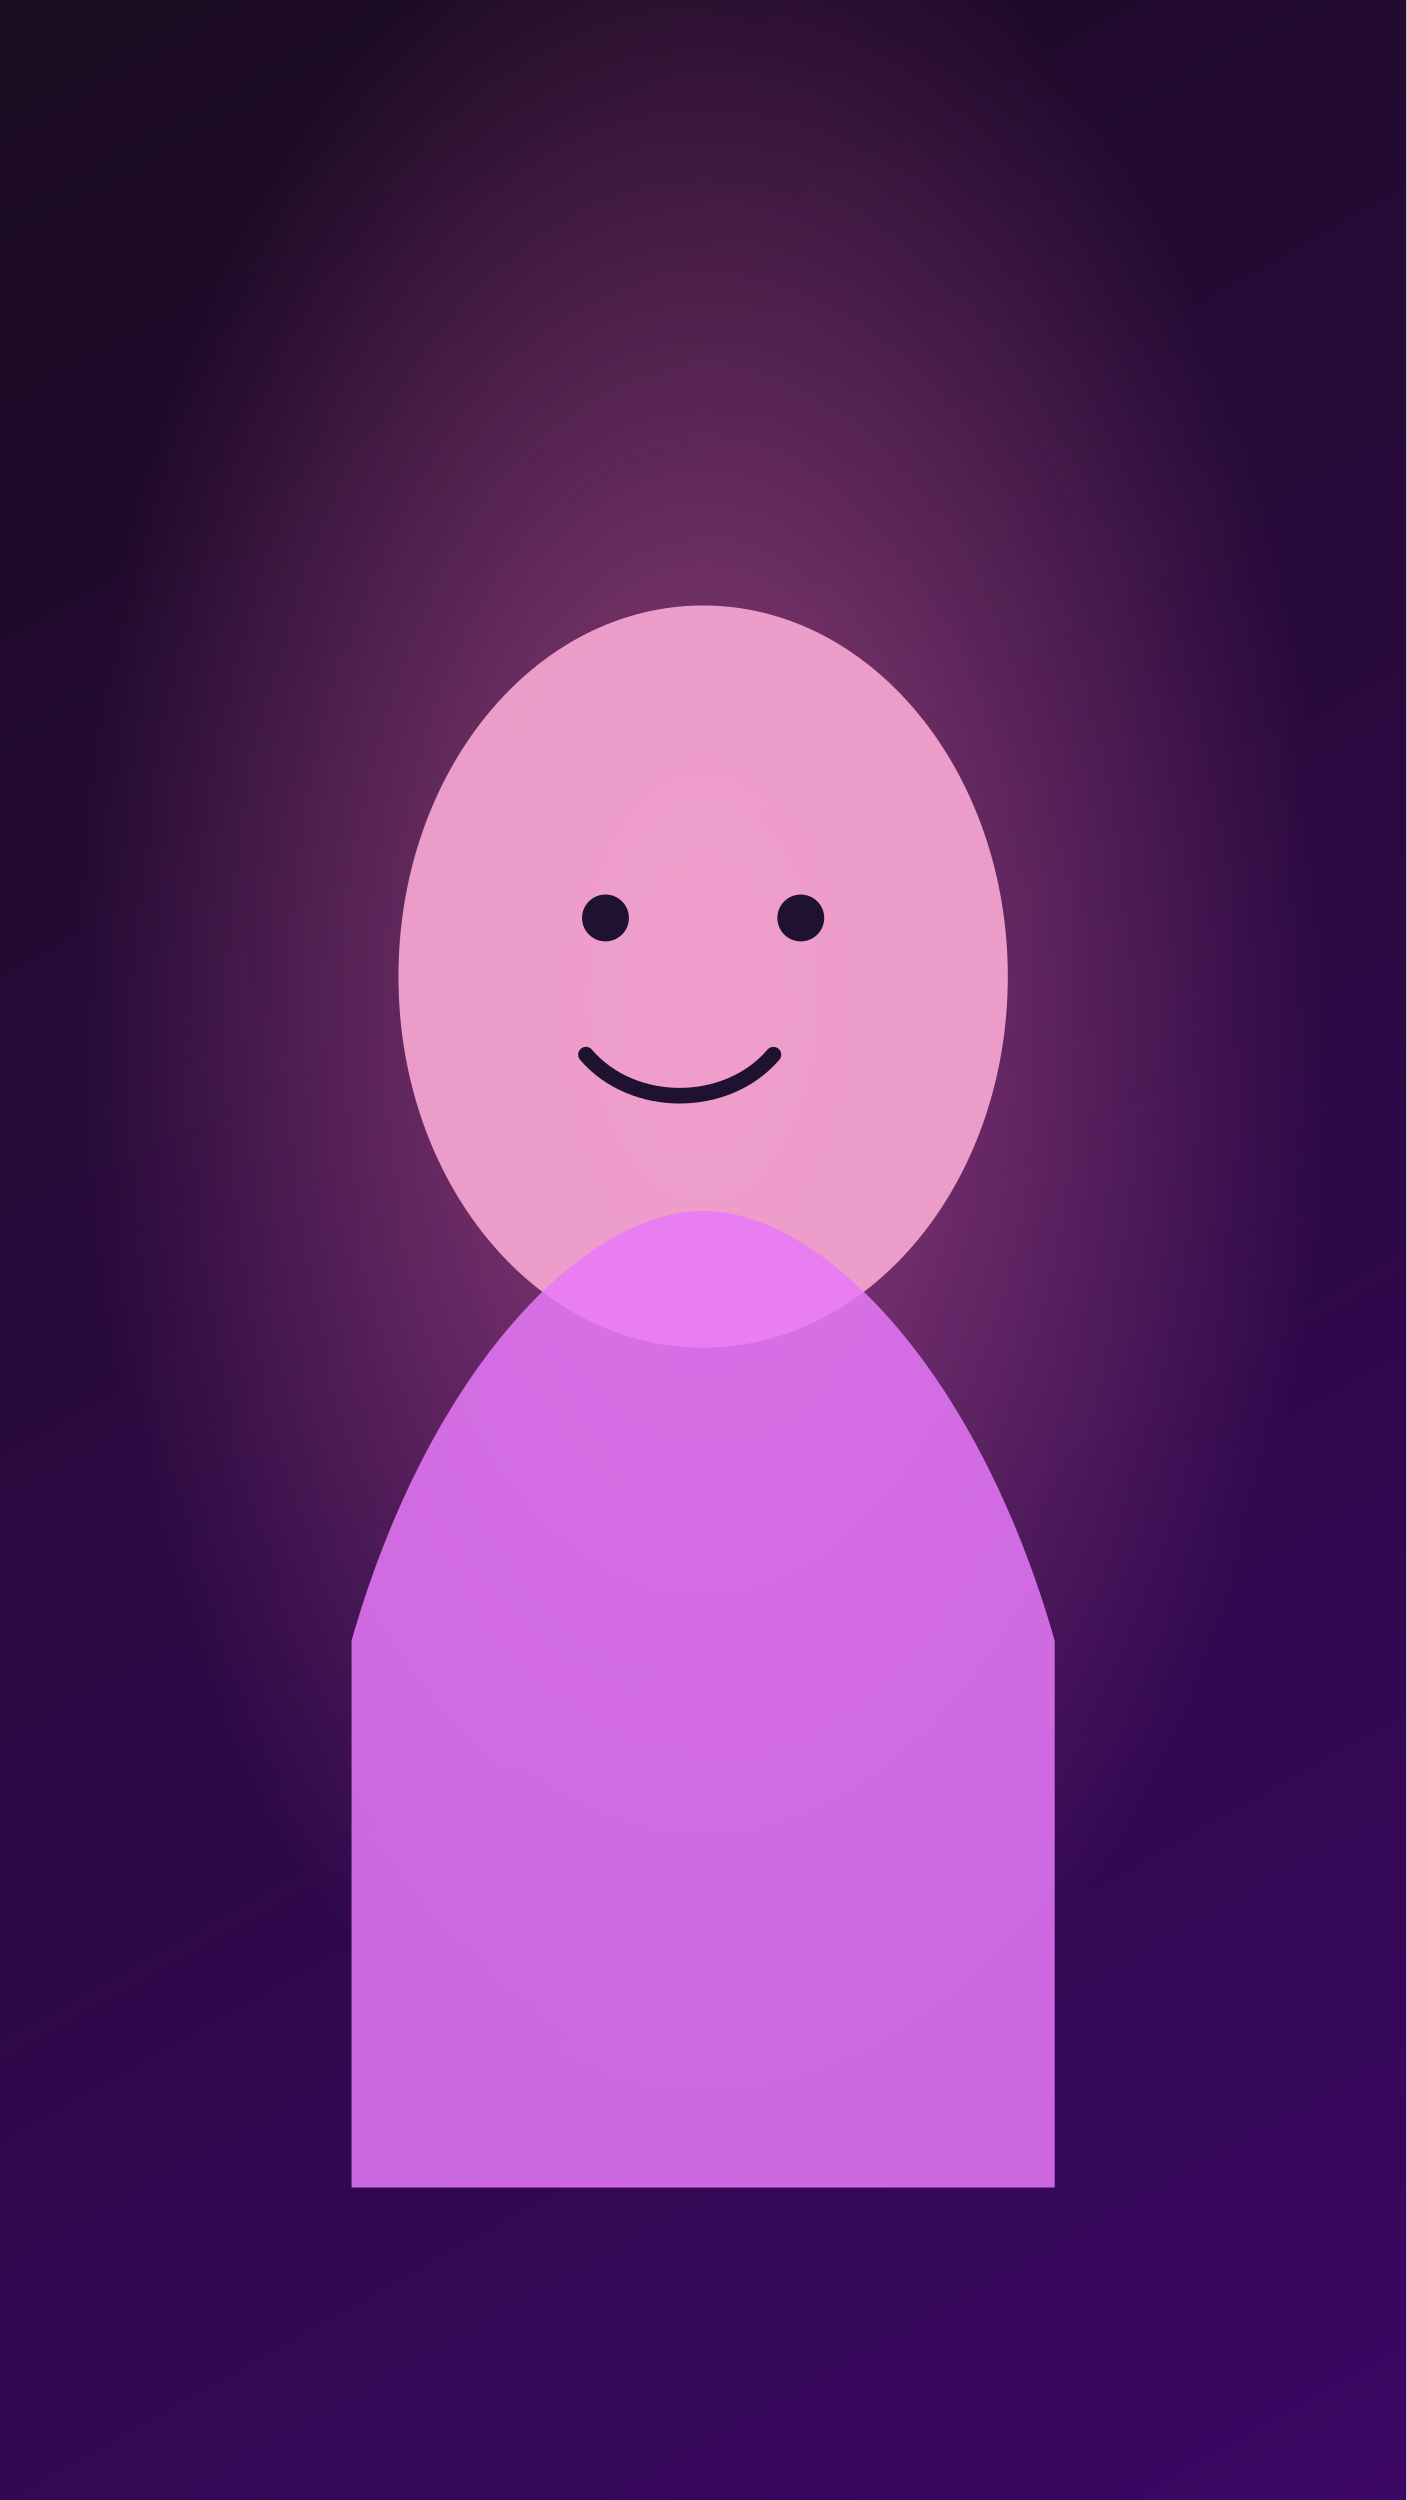
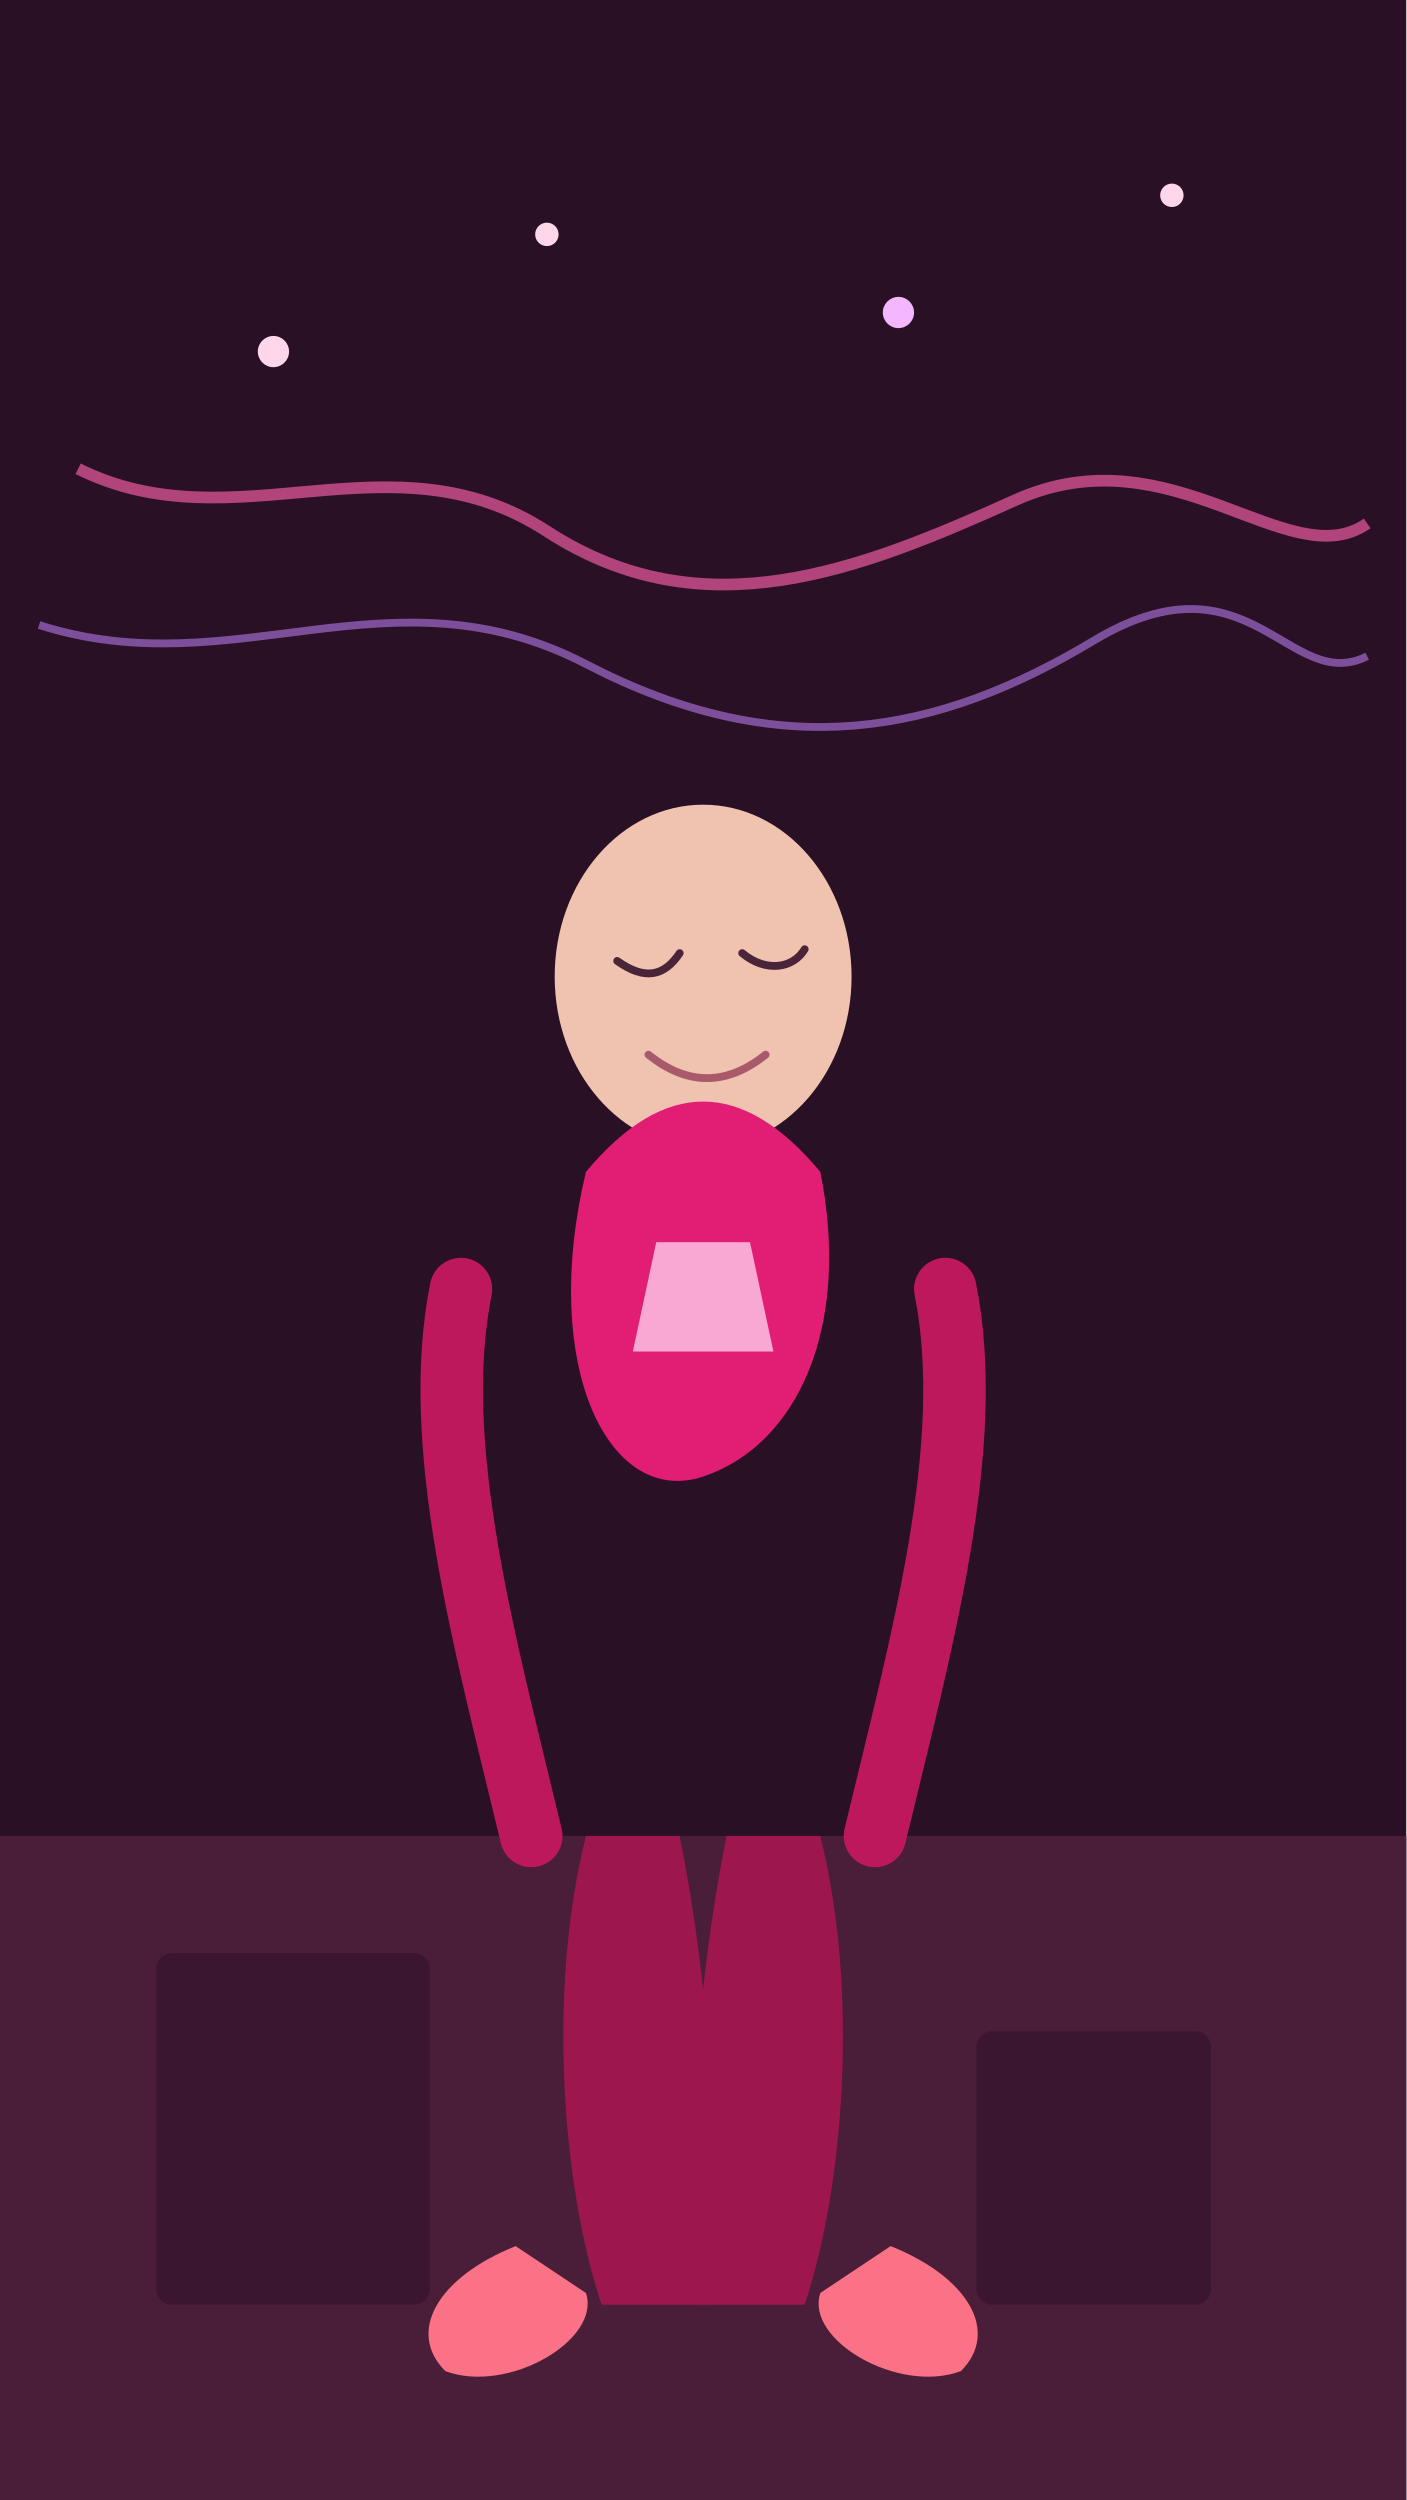
<svg xmlns="http://www.w3.org/2000/svg" viewBox="0 0 360 640" fill="none">
-   <defs>
-     <linearGradient id="bg" x1="0" y1="0" x2="360" y2="640" gradientUnits="userSpaceOnUse">
-       <stop stop-color="#1a0b1f" />
-       <stop offset="1" stop-color="#3b0764" />
-     </linearGradient>
-     <radialGradient id="glow" cx="50%" cy="40%" r="45%">
-       <stop stop-color="#f472b6" stop-opacity=".55" />
-       <stop offset="1" stop-color="#f472b6" stop-opacity="0" />
-     </radialGradient>
-   </defs>
-   <rect width="360" height="640" fill="url(#bg)" />
-   <rect width="360" height="640" fill="url(#glow)" />
-   <ellipse cx="180" cy="250" rx="78" ry="95" fill="#f9a8d4" opacity=".9" />
-   <path d="M90 420c20-70 60-110 90-110s70 40 90 110v140H90V420z" fill="#e879f9" opacity=".85" />
-   <circle cx="155" cy="235" r="6" fill="#1f1130" />
-   <circle cx="205" cy="235" r="6" fill="#1f1130" />
-   <path d="M150 270c12 14 36 14 48 0" stroke="#1f1130" stroke-width="4" stroke-linecap="round" />
+   <rect width="360" height="640" fill="#2a1024" />
+   <rect y="470" width="360" height="170" fill="#4a1d38" />
+   <circle cx="70" cy="90" r="4" fill="#ffd6ea" />
+   <circle cx="140" cy="60" r="3" fill="#ffd6ea" />
+   <circle cx="230" cy="80" r="4" fill="#f3b6ff" />
+   <circle cx="300" cy="50" r="3" fill="#ffd6ea" />
+   <path d="M20 120c40 20 80-10 120 16s80 10 120-8 70 20 90 6" stroke="#e85aa0" stroke-width="3" opacity=".7" />
+   <path d="M10 160c50 16 90-16 140 10s90 18 130-6 50 14 70 4" stroke="#c084fc" stroke-width="2" opacity=".55" />
+   <ellipse cx="180" cy="250" rx="38" ry="44" fill="#f0c2b0" />
+   <path d="M158 246c7 5 12 4 16-2M190 244c6 5 13 4 16-1" stroke="#4a2438" stroke-width="2" stroke-linecap="round" />
+   <path d="M166 270c10 8 20 8 30 0" stroke="#a85a6a" stroke-width="2" stroke-linecap="round" />
+   <path d="M150 300c20-24 40-24 60 0 8 40-6 70-30 78s-42-28-30-78z" fill="#e11d74" />
+   <path d="M168 318h24l6 28h-36z" fill="#f9a8d4" />
+   <path d="M118 330c-8 40 6 90 18 140" stroke="#be185d" stroke-width="16" stroke-linecap="round" />
+   <path d="M242 330c8 40-6 90-18 140" stroke="#be185d" stroke-width="16" stroke-linecap="round" />
+   <path d="M150 470c-10 40-6 90 4 120h28c2-40 0-80-8-120" fill="#9d174d" />
+   <path d="M210 470c10 40 6 90-4 120h-28c-2-40 0-80 8-120" fill="#9d174d" />
+   <path d="M132 575c-20 8-28 22-18 32 16 6 40-8 36-20" fill="#fb7185" />
+   <path d="M228 575c20 8 28 22 18 32-16 6-40-8-36-20" fill="#fb7185" />
+   <rect x="40" y="500" width="70" height="90" rx="4" fill="#3b1630" />
+   <rect x="250" y="520" width="60" height="70" rx="4" fill="#3b1630" />
</svg>
